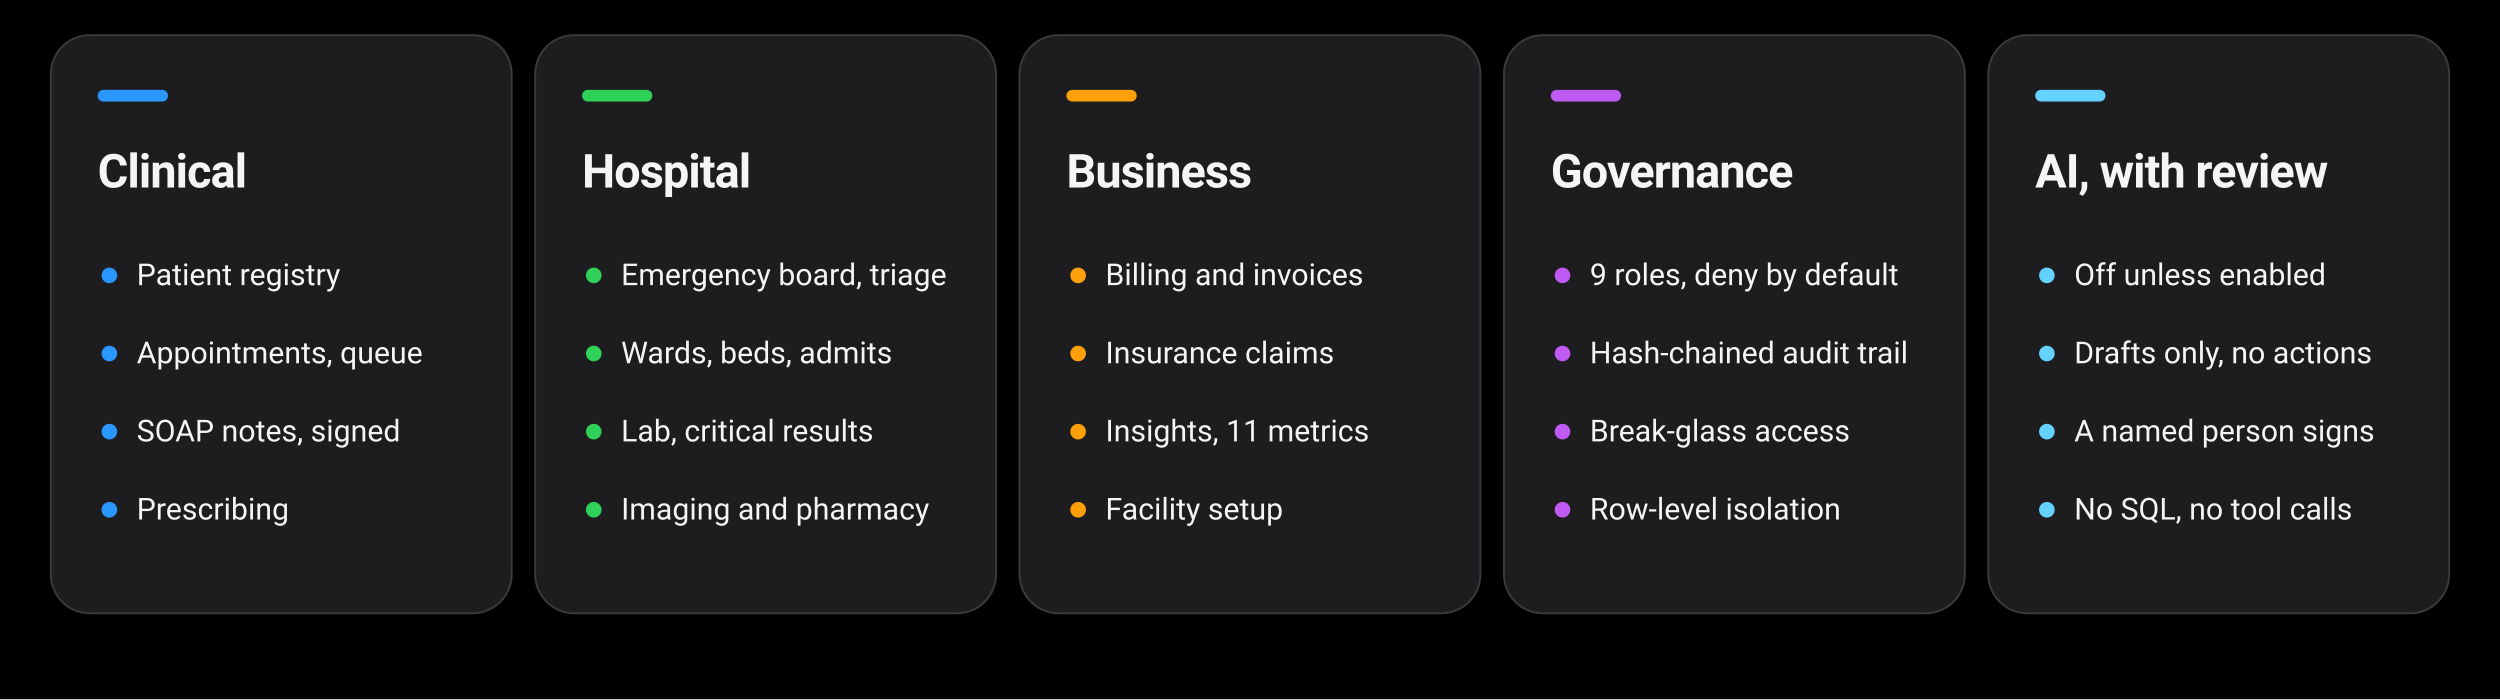
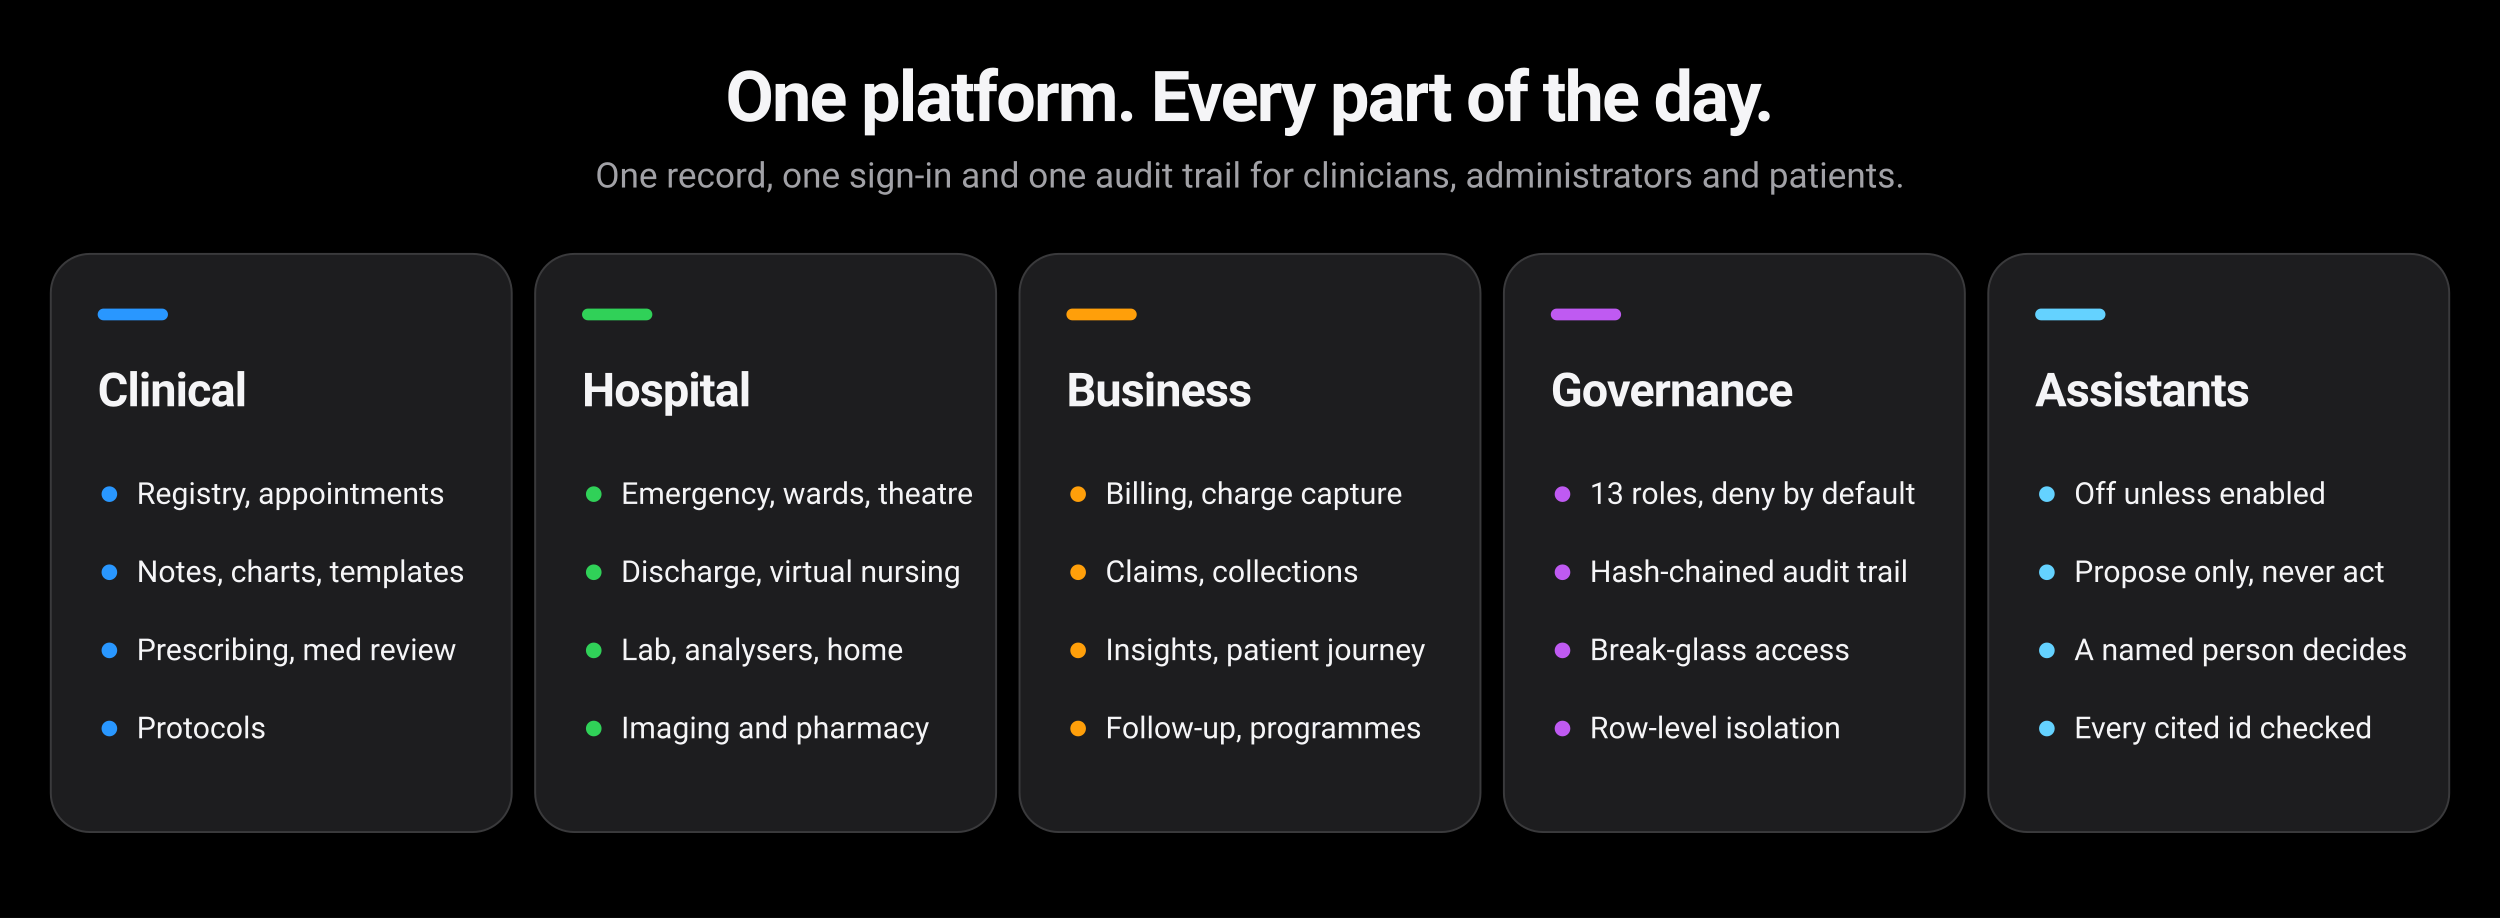
- <svg xmlns="http://www.w3.org/2000/svg" viewBox="0 112 1280 358" width="1280" height="358" role="img" aria-labelledby="t d">
+ <svg xmlns="http://www.w3.org/2000/svg" viewBox="0 0 1280 470" width="1280" height="470" role="img" aria-labelledby="t d">
  <defs />
  <rect x="0" y="0" width="1280" height="470" rx="0" fill="#000000" />
  <text x="640" y="62" font-family="-apple-system,BlinkMacSystemFont,'SF Pro Display','SF Pro Text','Segoe UI',Roboto,Helvetica,Arial,sans-serif" font-size="36" font-weight="700" fill="#f5f5f7" text-anchor="middle" letter-spacing="-1">One platform. Every part of the day.</text>
-   <text x="640" y="96" font-family="-apple-system,BlinkMacSystemFont,'SF Pro Display','SF Pro Text','Segoe UI',Roboto,Helvetica,Arial,sans-serif" font-size="18" font-weight="400" fill="#a1a1a6" text-anchor="middle">Twelve modules for clinicians, administrators and patients.</text>
+   <text x="640" y="96" font-family="-apple-system,BlinkMacSystemFont,'SF Pro Display','SF Pro Text','Segoe UI',Roboto,Helvetica,Arial,sans-serif" font-size="18" font-weight="400" fill="#a1a1a6" text-anchor="middle">One record, one sign-in and one audit trail for clinicians, administrators and patients.</text>
  <rect x="26" y="130" width="236" height="296" rx="20" fill="#1d1d1f" stroke="#3a3a3c" stroke-width="1" />
  <rect x="50" y="158" width="36" height="6" rx="3" fill="#2997ff" />
  <text x="50" y="208" font-family="-apple-system,BlinkMacSystemFont,'SF Pro Display','SF Pro Text','Segoe UI',Roboto,Helvetica,Arial,sans-serif" font-size="24" font-weight="700" fill="#f5f5f7" letter-spacing="-0.5">Clinical</text>
  <circle cx="56" cy="253" r="4" fill="#2997ff" />
-   <text x="70" y="258" font-family="-apple-system,BlinkMacSystemFont,'SF Pro Display','SF Pro Text','Segoe UI',Roboto,Helvetica,Arial,sans-serif" font-size="15.5" font-weight="400" fill="#f5f5f7">Patient registry</text>
+   <text x="70" y="258" font-family="-apple-system,BlinkMacSystemFont,'SF Pro Display','SF Pro Text','Segoe UI',Roboto,Helvetica,Arial,sans-serif" font-size="15.5" font-weight="400" fill="#f5f5f7">Registry, appointments</text>
  <circle cx="56" cy="293" r="4" fill="#2997ff" />
-   <text x="70" y="298" font-family="-apple-system,BlinkMacSystemFont,'SF Pro Display','SF Pro Text','Segoe UI',Roboto,Helvetica,Arial,sans-serif" font-size="15.5" font-weight="400" fill="#f5f5f7">Appointments, queue</text>
+   <text x="70" y="298" font-family="-apple-system,BlinkMacSystemFont,'SF Pro Display','SF Pro Text','Segoe UI',Roboto,Helvetica,Arial,sans-serif" font-size="15.5" font-weight="400" fill="#f5f5f7">Notes, charts, templates</text>
  <circle cx="56" cy="333" r="4" fill="#2997ff" />
-   <text x="70" y="338" font-family="-apple-system,BlinkMacSystemFont,'SF Pro Display','SF Pro Text','Segoe UI',Roboto,Helvetica,Arial,sans-serif" font-size="15.5" font-weight="400" fill="#f5f5f7">SOAP notes, signed</text>
+   <text x="70" y="338" font-family="-apple-system,BlinkMacSystemFont,'SF Pro Display','SF Pro Text','Segoe UI',Roboto,Helvetica,Arial,sans-serif" font-size="15.5" font-weight="400" fill="#f5f5f7">Prescribing, med review</text>
  <circle cx="56" cy="373" r="4" fill="#2997ff" />
-   <text x="70" y="378" font-family="-apple-system,BlinkMacSystemFont,'SF Pro Display','SF Pro Text','Segoe UI',Roboto,Helvetica,Arial,sans-serif" font-size="15.5" font-weight="400" fill="#f5f5f7">Prescribing</text>
+   <text x="70" y="378" font-family="-apple-system,BlinkMacSystemFont,'SF Pro Display','SF Pro Text','Segoe UI',Roboto,Helvetica,Arial,sans-serif" font-size="15.5" font-weight="400" fill="#f5f5f7">Protocols</text>
  <rect x="274" y="130" width="236" height="296" rx="20" fill="#1d1d1f" stroke="#3a3a3c" stroke-width="1" />
  <rect x="298" y="158" width="36" height="6" rx="3" fill="#30d158" />
  <text x="298" y="208" font-family="-apple-system,BlinkMacSystemFont,'SF Pro Display','SF Pro Text','Segoe UI',Roboto,Helvetica,Arial,sans-serif" font-size="24" font-weight="700" fill="#f5f5f7" letter-spacing="-0.5">Hospital</text>
  <circle cx="304" cy="253" r="4" fill="#30d158" />
-   <text x="318" y="258" font-family="-apple-system,BlinkMacSystemFont,'SF Pro Display','SF Pro Text','Segoe UI',Roboto,Helvetica,Arial,sans-serif" font-size="15.5" font-weight="400" fill="#f5f5f7">Emergency board, triage</text>
+   <text x="318" y="258" font-family="-apple-system,BlinkMacSystemFont,'SF Pro Display','SF Pro Text','Segoe UI',Roboto,Helvetica,Arial,sans-serif" font-size="15.5" font-weight="400" fill="#f5f5f7">Emergency, wards, theatre</text>
  <circle cx="304" cy="293" r="4" fill="#30d158" />
-   <text x="318" y="298" font-family="-apple-system,BlinkMacSystemFont,'SF Pro Display','SF Pro Text','Segoe UI',Roboto,Helvetica,Arial,sans-serif" font-size="15.5" font-weight="400" fill="#f5f5f7">Wards, beds, admits</text>
+   <text x="318" y="298" font-family="-apple-system,BlinkMacSystemFont,'SF Pro Display','SF Pro Text','Segoe UI',Roboto,Helvetica,Arial,sans-serif" font-size="15.5" font-weight="400" fill="#f5f5f7">Discharge, virtual nursing</text>
  <circle cx="304" cy="333" r="4" fill="#30d158" />
-   <text x="318" y="338" font-family="-apple-system,BlinkMacSystemFont,'SF Pro Display','SF Pro Text','Segoe UI',Roboto,Helvetica,Arial,sans-serif" font-size="15.5" font-weight="400" fill="#f5f5f7">Lab, critical results</text>
+   <text x="318" y="338" font-family="-apple-system,BlinkMacSystemFont,'SF Pro Display','SF Pro Text','Segoe UI',Roboto,Helvetica,Arial,sans-serif" font-size="15.5" font-weight="400" fill="#f5f5f7">Lab, analysers, home</text>
  <circle cx="304" cy="373" r="4" fill="#30d158" />
  <text x="318" y="378" font-family="-apple-system,BlinkMacSystemFont,'SF Pro Display','SF Pro Text','Segoe UI',Roboto,Helvetica,Arial,sans-serif" font-size="15.5" font-weight="400" fill="#f5f5f7">Imaging and pharmacy</text>
  <rect x="522" y="130" width="236" height="296" rx="20" fill="#1d1d1f" stroke="#3a3a3c" stroke-width="1" />
  <rect x="546" y="158" width="36" height="6" rx="3" fill="#ff9f0a" />
  <text x="546" y="208" font-family="-apple-system,BlinkMacSystemFont,'SF Pro Display','SF Pro Text','Segoe UI',Roboto,Helvetica,Arial,sans-serif" font-size="24" font-weight="700" fill="#f5f5f7" letter-spacing="-0.5">Business</text>
  <circle cx="552" cy="253" r="4" fill="#ff9f0a" />
-   <text x="566" y="258" font-family="-apple-system,BlinkMacSystemFont,'SF Pro Display','SF Pro Text','Segoe UI',Roboto,Helvetica,Arial,sans-serif" font-size="15.5" font-weight="400" fill="#f5f5f7">Billing and invoices</text>
+   <text x="566" y="258" font-family="-apple-system,BlinkMacSystemFont,'SF Pro Display','SF Pro Text','Segoe UI',Roboto,Helvetica,Arial,sans-serif" font-size="15.5" font-weight="400" fill="#f5f5f7">Billing, charge capture</text>
  <circle cx="552" cy="293" r="4" fill="#ff9f0a" />
-   <text x="566" y="298" font-family="-apple-system,BlinkMacSystemFont,'SF Pro Display','SF Pro Text','Segoe UI',Roboto,Helvetica,Arial,sans-serif" font-size="15.5" font-weight="400" fill="#f5f5f7">Insurance claims</text>
+   <text x="566" y="298" font-family="-apple-system,BlinkMacSystemFont,'SF Pro Display','SF Pro Text','Segoe UI',Roboto,Helvetica,Arial,sans-serif" font-size="15.5" font-weight="400" fill="#f5f5f7">Claims, collections</text>
  <circle cx="552" cy="333" r="4" fill="#ff9f0a" />
-   <text x="566" y="338" font-family="-apple-system,BlinkMacSystemFont,'SF Pro Display','SF Pro Text','Segoe UI',Roboto,Helvetica,Arial,sans-serif" font-size="15.5" font-weight="400" fill="#f5f5f7">Insights, 11 metrics</text>
+   <text x="566" y="338" font-family="-apple-system,BlinkMacSystemFont,'SF Pro Display','SF Pro Text','Segoe UI',Roboto,Helvetica,Arial,sans-serif" font-size="15.5" font-weight="400" fill="#f5f5f7">Insights, patient journey</text>
  <circle cx="552" cy="373" r="4" fill="#ff9f0a" />
-   <text x="566" y="378" font-family="-apple-system,BlinkMacSystemFont,'SF Pro Display','SF Pro Text','Segoe UI',Roboto,Helvetica,Arial,sans-serif" font-size="15.5" font-weight="400" fill="#f5f5f7">Facility setup</text>
+   <text x="566" y="378" font-family="-apple-system,BlinkMacSystemFont,'SF Pro Display','SF Pro Text','Segoe UI',Roboto,Helvetica,Arial,sans-serif" font-size="15.5" font-weight="400" fill="#f5f5f7">Follow-up, programmes</text>
  <rect x="770" y="130" width="236" height="296" rx="20" fill="#1d1d1f" stroke="#3a3a3c" stroke-width="1" />
  <rect x="794" y="158" width="36" height="6" rx="3" fill="#bf5af2" />
  <text x="794" y="208" font-family="-apple-system,BlinkMacSystemFont,'SF Pro Display','SF Pro Text','Segoe UI',Roboto,Helvetica,Arial,sans-serif" font-size="24" font-weight="700" fill="#f5f5f7" letter-spacing="-0.5">Governance</text>
  <circle cx="800" cy="253" r="4" fill="#bf5af2" />
-   <text x="814" y="258" font-family="-apple-system,BlinkMacSystemFont,'SF Pro Display','SF Pro Text','Segoe UI',Roboto,Helvetica,Arial,sans-serif" font-size="15.5" font-weight="400" fill="#f5f5f7">9 roles, deny by default</text>
+   <text x="814" y="258" font-family="-apple-system,BlinkMacSystemFont,'SF Pro Display','SF Pro Text','Segoe UI',Roboto,Helvetica,Arial,sans-serif" font-size="15.5" font-weight="400" fill="#f5f5f7">13 roles, deny by default</text>
  <circle cx="800" cy="293" r="4" fill="#bf5af2" />
  <text x="814" y="298" font-family="-apple-system,BlinkMacSystemFont,'SF Pro Display','SF Pro Text','Segoe UI',Roboto,Helvetica,Arial,sans-serif" font-size="15.5" font-weight="400" fill="#f5f5f7">Hash-chained audit trail</text>
  <circle cx="800" cy="333" r="4" fill="#bf5af2" />
  <text x="814" y="338" font-family="-apple-system,BlinkMacSystemFont,'SF Pro Display','SF Pro Text','Segoe UI',Roboto,Helvetica,Arial,sans-serif" font-size="15.5" font-weight="400" fill="#f5f5f7">Break-glass access</text>
  <circle cx="800" cy="373" r="4" fill="#bf5af2" />
  <text x="814" y="378" font-family="-apple-system,BlinkMacSystemFont,'SF Pro Display','SF Pro Text','Segoe UI',Roboto,Helvetica,Arial,sans-serif" font-size="15.5" font-weight="400" fill="#f5f5f7">Row-level isolation</text>
  <rect x="1018" y="130" width="236" height="296" rx="20" fill="#1d1d1f" stroke="#3a3a3c" stroke-width="1" />
  <rect x="1042" y="158" width="36" height="6" rx="3" fill="#64d2ff" />
-   <text x="1042" y="208" font-family="-apple-system,BlinkMacSystemFont,'SF Pro Display','SF Pro Text','Segoe UI',Roboto,Helvetica,Arial,sans-serif" font-size="24" font-weight="700" fill="#f5f5f7" letter-spacing="-0.5">AI, with review</text>
+   <text x="1042" y="208" font-family="-apple-system,BlinkMacSystemFont,'SF Pro Display','SF Pro Text','Segoe UI',Roboto,Helvetica,Arial,sans-serif" font-size="24" font-weight="700" fill="#f5f5f7" letter-spacing="-0.5">Assistants</text>
  <circle cx="1048" cy="253" r="4" fill="#64d2ff" />
  <text x="1062" y="258" font-family="-apple-system,BlinkMacSystemFont,'SF Pro Display','SF Pro Text','Segoe UI',Roboto,Helvetica,Arial,sans-serif" font-size="15.5" font-weight="400" fill="#f5f5f7">Off unless enabled</text>
  <circle cx="1048" cy="293" r="4" fill="#64d2ff" />
-   <text x="1062" y="298" font-family="-apple-system,BlinkMacSystemFont,'SF Pro Display','SF Pro Text','Segoe UI',Roboto,Helvetica,Arial,sans-serif" font-size="15.5" font-weight="400" fill="#f5f5f7">Drafts only, no actions</text>
+   <text x="1062" y="298" font-family="-apple-system,BlinkMacSystemFont,'SF Pro Display','SF Pro Text','Segoe UI',Roboto,Helvetica,Arial,sans-serif" font-size="15.5" font-weight="400" fill="#f5f5f7">Propose only, never act</text>
  <circle cx="1048" cy="333" r="4" fill="#64d2ff" />
-   <text x="1062" y="338" font-family="-apple-system,BlinkMacSystemFont,'SF Pro Display','SF Pro Text','Segoe UI',Roboto,Helvetica,Arial,sans-serif" font-size="15.5" font-weight="400" fill="#f5f5f7">A named person signs</text>
+   <text x="1062" y="338" font-family="-apple-system,BlinkMacSystemFont,'SF Pro Display','SF Pro Text','Segoe UI',Roboto,Helvetica,Arial,sans-serif" font-size="15.5" font-weight="400" fill="#f5f5f7">A named person decides</text>
  <circle cx="1048" cy="373" r="4" fill="#64d2ff" />
-   <text x="1062" y="378" font-family="-apple-system,BlinkMacSystemFont,'SF Pro Display','SF Pro Text','Segoe UI',Roboto,Helvetica,Arial,sans-serif" font-size="15.5" font-weight="400" fill="#f5f5f7">No SQL, no tool calls</text>
+   <text x="1062" y="378" font-family="-apple-system,BlinkMacSystemFont,'SF Pro Display','SF Pro Text','Segoe UI',Roboto,Helvetica,Arial,sans-serif" font-size="15.5" font-weight="400" fill="#f5f5f7">Every cited id checked</text>
</svg>
